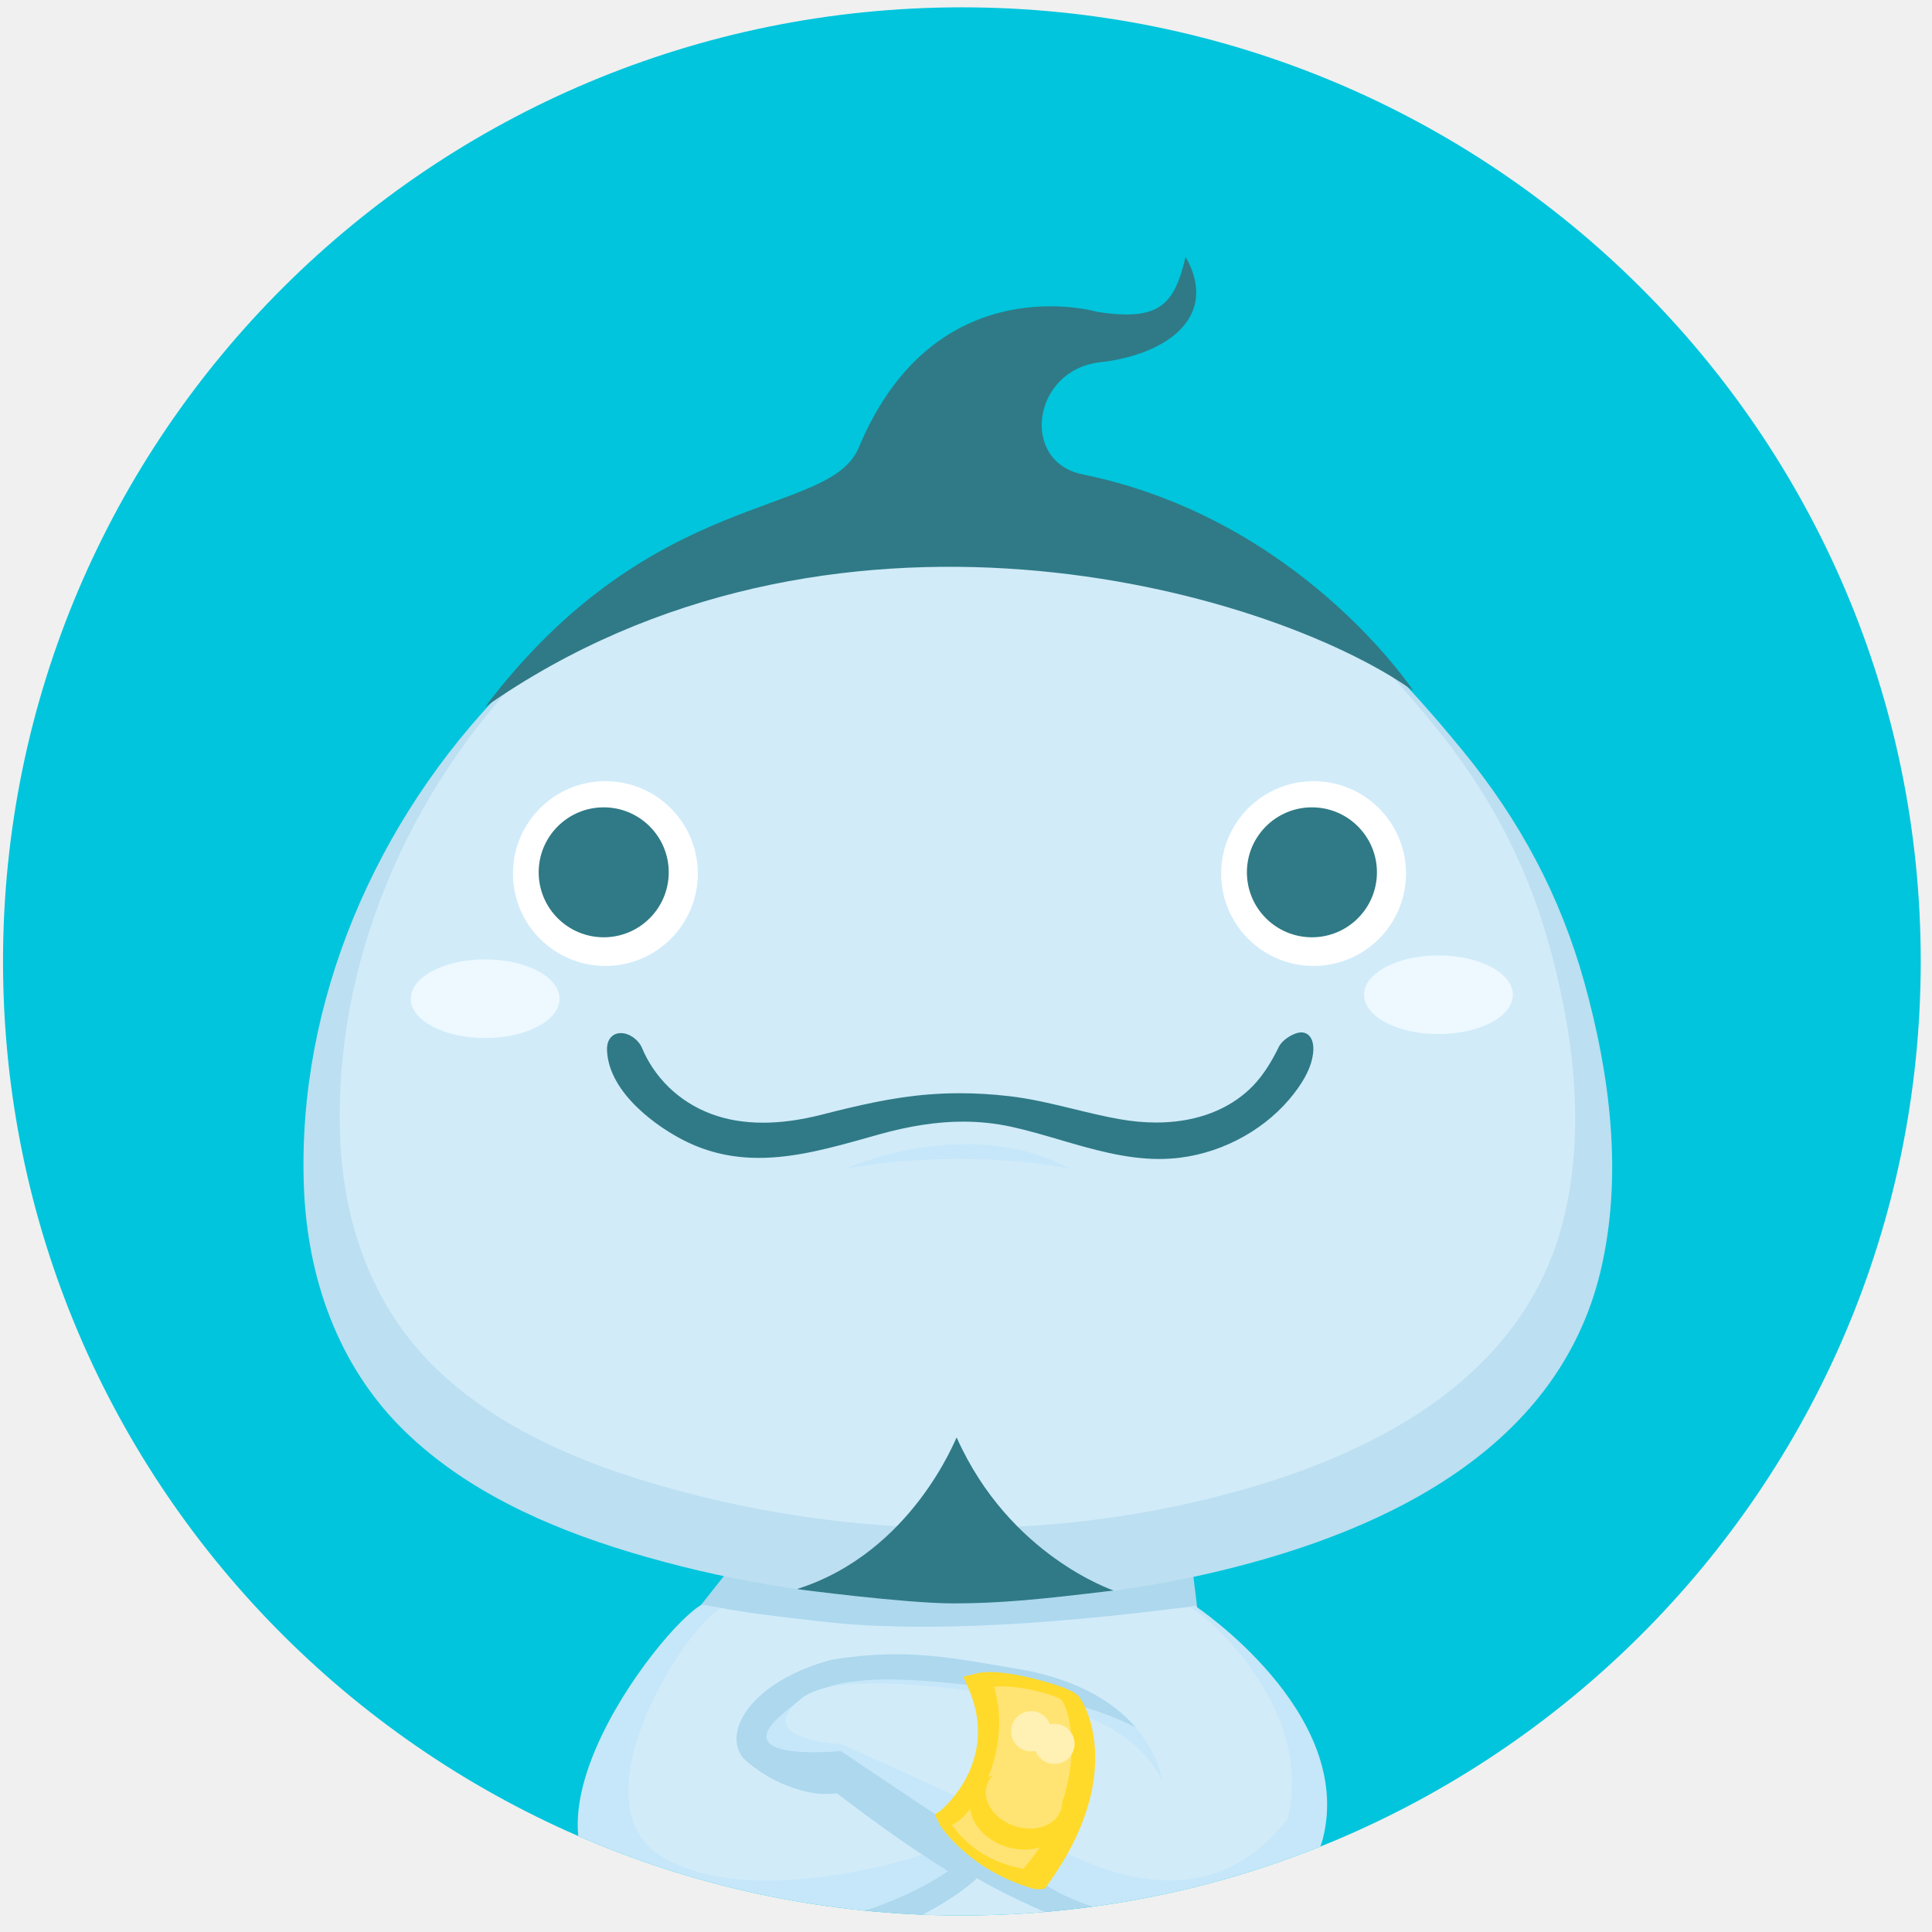
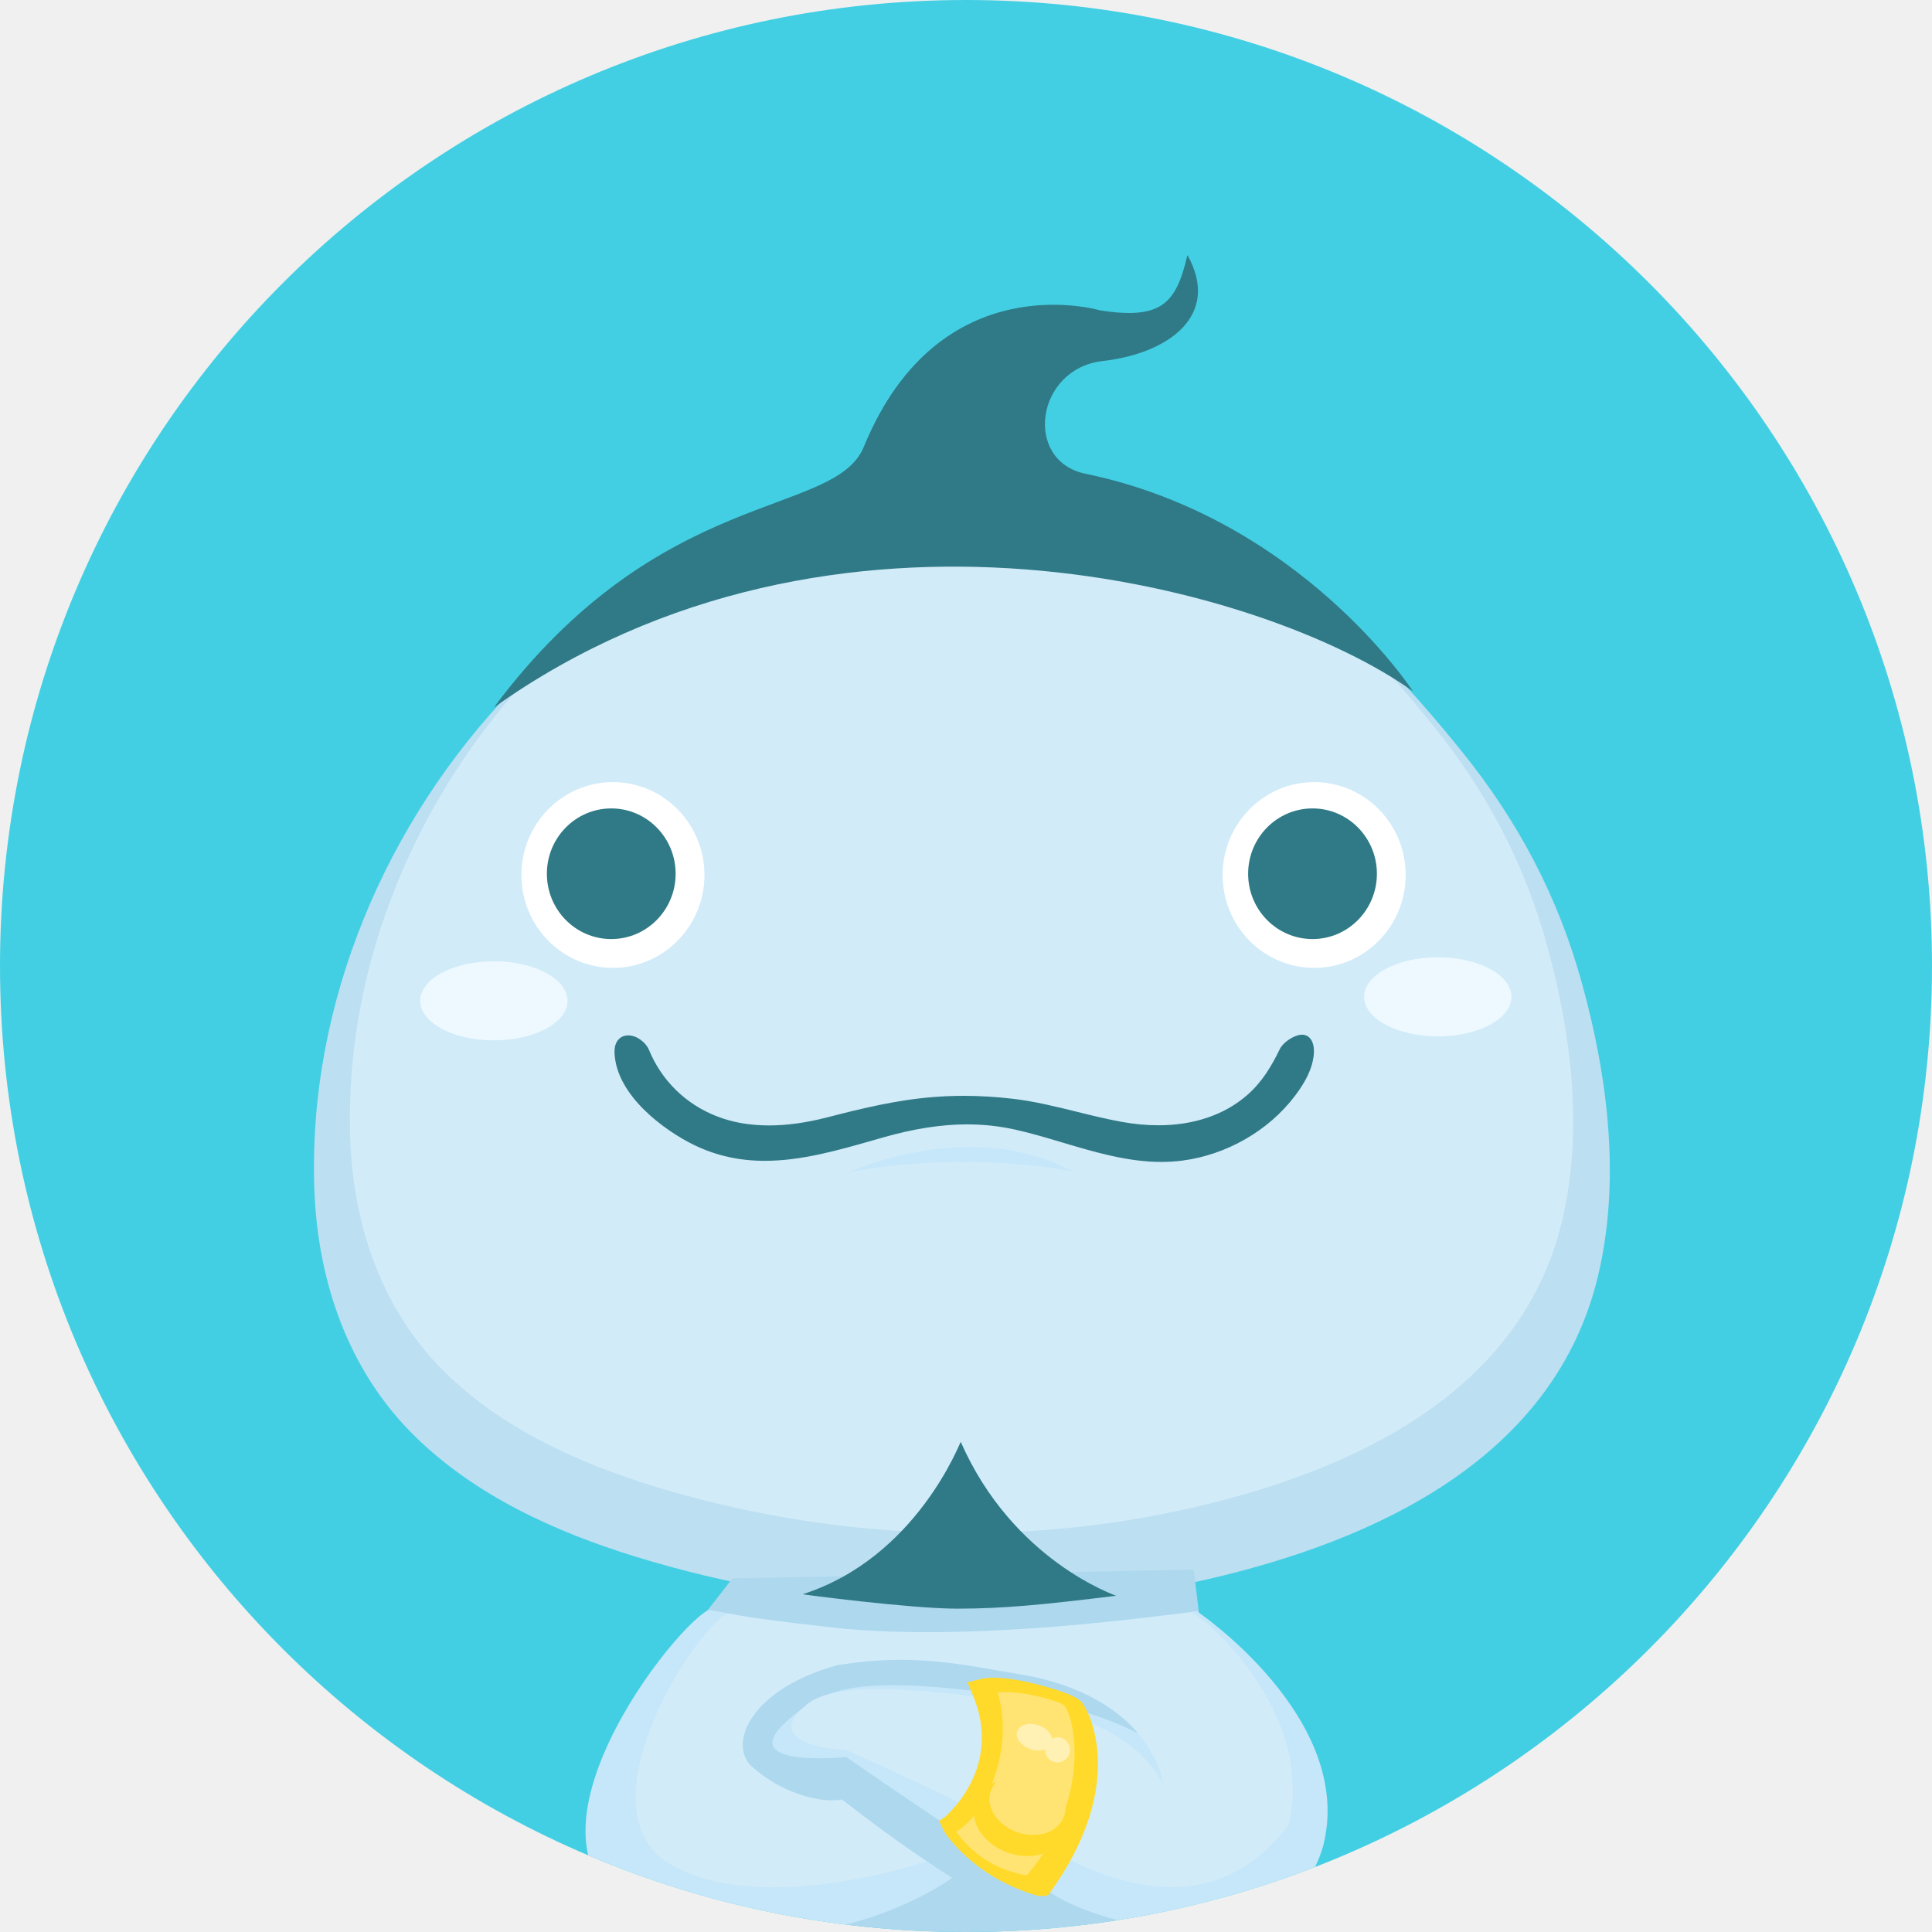
- <svg xmlns="http://www.w3.org/2000/svg" xmlns:xlink="http://www.w3.org/1999/xlink" width="96px" height="96px" viewBox="0 0 96 96" version="1.1">
+ <svg xmlns="http://www.w3.org/2000/svg" xmlns:xlink="http://www.w3.org/1999/xlink" width="160px" height="160px" viewBox="0 0 160 160" version="1.1">
  <defs>
-     <ellipse id="path-1" cx="47.645" cy="47.407" rx="47.645" ry="47.407" />
-     <polygon id="path-3" points="0.003 0.075 46.124 0.075 46.124 22.436 0.003 22.436" />
+     <circle id="path-1" cx="80" cy="80" r="80" />
+     <polygon id="path-3" points="0.006 0.125 76.119 0.125 76.119 37.59 0.006 37.59" />
  </defs>
-   <g id="dashboard" stroke="none" stroke-width="1" fill="none" fill-rule="evenodd">
-     <g id="Dashboard標記" transform="translate(-702, -993)">
-       <g id="Group-4" transform="translate(0, 837)">
-         <g id="Group-3" transform="translate(702, 156)">
-           <g id="登入">
-             <g id="Mask" transform="translate(0.150146, 0.364301)" fill="#00C5DC" fill-rule="nonzero">
-               <ellipse id="path-1" cx="47.645" cy="47.407" rx="47.645" ry="47.407" />
-             </g>
-             <g id="genie_colorful-Clipped" transform="translate(0.150146, 0.364301)">
-               <mask id="mask-2" fill="white">
-                 <use xlink:href="#path-1" />
-               </mask>
-               <g id="path-1" />
-               <g id="genie_colorful" mask="url(#mask-2)">
-                 <g transform="translate(14.33766, 11.84416)" id="Group">
-                   <g transform="translate(0.591167, 0.481672)">
-                     <g>
-                       <polygon id="Path-2" fill="#ADD8EE" fill-rule="nonzero" points="44.439 67.427 44.148 65.054 21 65.482 19.465 67.427 18.339 83.942 32.701 88.81 48.129 83.942" />
-                       <g id="Page-1">
-                         <g id="Group-32">
-                           <g id="Group-4" transform="translate(0, 10.83519)" fill-rule="nonzero">
-                             <path d="M10.012,10.683 C3.608,17.217 -0.316,26.26 0.02,35.419 C0.186,39.948 1.704,44.346 5.015,47.575 C8.061,50.545 12.096,52.348 16.143,53.577 C25.347,56.368 35.386,56.826 44.781,54.706 C53.234,52.798 62.288,48.729 64.454,39.628 C65.572,34.923 64.93,29.901 63.648,25.294 C62.448,20.98 60.436,17.225 57.58,13.748 C52.032,6.987 46.807,2.406 35.332,0.728 C30.584,0.033 25.702,1.132 21.339,2.977 C17.076,4.78 13.236,7.394 10.012,10.683 Z" id="Fill-2" fill="#BCDFF1" />
-                             <path d="M11.252,9.596 C5.206,15.765 1.502,24.301 1.82,32.949 C1.976,37.224 3.409,41.376 6.535,44.424 C9.411,47.228 13.22,48.93 17.04,50.09 C25.729,52.726 35.206,53.157 44.075,51.157 C52.056,49.355 60.603,45.513 62.648,36.922 C63.704,32.481 63.098,27.739 61.887,23.39 C60.754,19.318 58.855,15.773 56.159,12.49 C50.921,6.107 45.989,1.782 35.156,0.198 C30.673,-0.457 26.064,0.58 21.945,2.321 C17.921,4.024 14.296,6.491 11.252,9.596 Z" id="Fill-2-Copy" fill="#D1EBF9" />
-                           </g>
-                           <path d="M54.785,30.716 C54.785,33.251 52.727,35.307 50.192,35.307 C47.655,35.307 45.599,33.251 45.599,30.716 C45.599,28.182 47.655,26.125 50.192,26.125 C52.727,26.125 54.785,28.182 54.785,30.716" id="Fill-5" fill="#FFFFFF" fill-rule="nonzero" />
-                           <path d="M15.003,35.307 C17.54,35.307 19.596,33.251 19.596,30.716 C19.596,28.182 17.54,26.125 15.003,26.125 C12.468,26.125 10.41,28.182 10.41,30.716 C10.41,33.251 12.468,35.307 15.003,35.307 Z" id="Fill-7" fill="#FFFFFF" fill-rule="nonzero" />
-                           <path d="M56.397,38.694 C54.356,38.694 52.7,37.82 52.7,36.739 C52.7,35.658 54.356,34.783 56.397,34.783 C58.438,34.783 60.093,35.658 60.093,36.739 C60.093,37.82 58.438,38.694 56.397,38.694 Z" id="Fill-9" fill="#EDF9FF" fill-rule="nonzero" />
-                           <path d="M12.724,36.936 C12.724,38.017 11.069,38.891 9.028,38.891 C6.987,38.891 5.331,38.017 5.331,36.936 C5.331,35.855 6.987,34.98 9.028,34.98 C11.069,34.98 12.724,35.855 12.724,36.936" id="Fill-11" fill="#EDF9FF" fill-rule="nonzero" />
-                           <path d="M25.248,67.937 C22.491,67.569 19.991,67.044 19.796,67.044 C17.729,68.138 8.714,79.826 17.205,82.37 C25.695,84.915 32.031,80.287 32.031,80.287 C32.031,80.287 29.401,78.662 26.501,76.411 C24.673,76.573 22.519,76.395 21.153,75.093 C19.98,73.625 21.592,70.779 26.167,69.553 C30.503,68.872 32.973,69.463 37.167,70.172 C44.244,71.621 44.726,76.305 44.726,76.305 C44.726,76.305 44.298,75.348 43.352,74.502 C41.729,73.044 39.063,71.834 34.22,71.186 C26.905,70.21 25.461,71.028 23.732,72.538 C21.034,74.895 26.708,74.318 26.708,74.318 C26.708,74.318 34.53,79.631 37.307,81.228 C40.084,82.824 48.847,84.878 50.648,78.696 C52.269,72.387 44.287,67.093 44.287,67.093 C34.993,68.834 25.328,67.937 25.248,67.937 Z" id="Fill-13" fill="#C6E7F9" fill-rule="nonzero" />
-                           <path d="M25.388,67.84 C22.295,67.493 20.963,67.27 20.749,67.218 C18.925,68.182 13.298,77.042 17.933,79.641 C22.568,82.239 30.743,79.471 30.743,79.471 C30.743,79.471 29.82,78.948 26.543,76.455 C24.93,76.598 23.049,75.809 21.844,74.661 C20.809,73.367 22.231,70.856 26.266,69.774 C30.091,69.174 32.269,69.696 35.969,70.321 C42.212,71.599 42.637,75.731 42.637,75.731 C42.637,75.731 42.259,74.886 41.424,74.14 C39.993,72.854 37.984,71.965 33.712,71.393 C27.26,70.533 25.448,71.121 24.706,71.734 C22.218,73.79 26.744,73.977 26.744,73.977 C26.744,73.977 33.89,77.138 36.34,78.547 C38.79,79.954 44.709,83.108 48.897,77.688 C50.326,72.123 44.53,67.17 43.947,67.17 C43.363,67.17 32.841,68.796 25.388,67.84 Z" id="Fill-13-Copy" fill="#D1EBF9" fill-rule="nonzero" />
-                           <path d="M36.429,80.725 C33.283,79.851 31.794,77.744 31.794,77.744 C31.794,77.744 35.222,74.992 33.431,70.815 C34.621,70.516 37.998,71.566 38.065,71.822 C38.065,71.822 40.795,75.211 36.429,80.725 Z" id="Fill-15" fill="#FFE473" fill-rule="nonzero" />
-                           <path d="M35.766,80.171 C39.208,76.22 38.09,71.993 37.589,71.718 C37.169,71.483 35.458,71.005 34.313,71.125 C35.242,74.201 33.441,77.422 32.223,77.995 C33.035,79.112 34.196,79.886 35.766,80.171 Z M36.693,81.181 C36.579,81.181 36.464,81.181 36.346,81.181 C33.13,80.288 31.704,78.113 31.64,78.022 L31.37,77.471 L31.64,77.295 C31.759,77.195 34.6,74.833 33.058,71.238 L32.793,70.623 L33.452,70.459 C34.256,70.258 35.642,70.554 36.397,70.748 C38.139,71.195 38.502,71.503 38.609,71.722 C39.023,72.309 40.699,75.839 36.961,80.983 C36.895,81.115 36.806,81.181 36.693,81.181 Z" id="Fill-17" fill="#FFDA2A" fill-rule="nonzero" />
-                           <g id="Group-21" transform="translate(9.025529, 0)">
-                             <g id="Fill-19-Clipped">
-                               <mask id="mask-4" fill="white">
-                                 <use xlink:href="#path-3" />
-                               </mask>
-                               <g id="path-3" />
-                               <path d="M46.124,21.636 C46.124,21.636 40.497,13.084 29.685,10.881 C26.569,10.246 27.189,5.693 30.549,5.312 C33.911,4.932 36.491,3.029 34.807,0.074 C34.239,2.478 33.503,3.274 30.436,2.81 C30.436,2.81 22.368,0.428 18.569,9.547 C17.099,13.082 8.336,11.42 0.003,22.436 C17.082,10.476 38.797,16.47 46.124,21.636" id="Fill-19" fill="#2F7A86" fill-rule="nonzero" mask="url(#mask-4)" />
-                             </g>
-                           </g>
-                           <path d="M26.919,45.388 C26.919,45.388 32.947,42.623 38.108,45.388 C38.108,45.388 33.202,44.279 26.919,45.388" id="Fill-22" fill="#C6E7F9" fill-rule="nonzero" />
-                           <path d="M53.34,30.654 C53.34,32.438 51.894,33.883 50.11,33.883 C48.325,33.883 46.879,32.438 46.879,30.654 C46.879,28.873 48.325,27.426 50.11,27.426 C51.894,27.426 53.34,28.873 53.34,30.654" id="Fill-24" fill="#2F7A86" fill-rule="nonzero" />
-                           <path d="M14.919,33.883 C16.704,33.883 18.15,32.438 18.15,30.654 C18.15,28.873 16.704,27.426 14.919,27.426 C13.135,27.426 11.688,28.873 11.688,30.654 C11.688,32.438 13.135,33.883 14.919,33.883 Z" id="Fill-26" fill="#2F7A86" fill-rule="nonzero" />
-                           <path d="M24.525,66.268 C24.499,66.276 29.928,66.981 32.279,66.981 C34.613,66.981 36.603,66.784 40.252,66.343 C40.24,66.325 35.085,64.628 32.457,58.738 C32.437,58.695 30.275,64.452 24.525,66.268 Z" id="Fill-28" fill="#2F7A86" fill-rule="nonzero" />
-                           <path d="M42.523,44.899 C40.829,44.899 39.172,44.411 37.57,43.942 C36.788,43.713 35.98,43.474 35.19,43.302 C34.392,43.128 33.6,43.043 32.77,43.043 C31.498,43.043 30.132,43.251 28.595,43.679 L28.066,43.828 C26.29,44.328 24.452,44.845 22.632,44.845 C21.338,44.845 20.173,44.587 19.071,44.059 C17.629,43.369 15.166,41.632 15.084,39.503 C15.073,39.213 15.143,38.99 15.295,38.835 C15.416,38.709 15.58,38.644 15.773,38.644 C16.189,38.644 16.651,38.97 16.825,39.389 C16.965,39.725 17.145,40.059 17.361,40.383 C18.294,41.774 19.761,42.699 21.488,42.988 C21.918,43.059 22.374,43.096 22.842,43.096 C23.728,43.096 24.696,42.964 25.722,42.705 C27.508,42.249 29.264,41.83 31.098,41.691 C31.59,41.652 32.099,41.632 32.606,41.632 C33.391,41.632 34.201,41.679 35.02,41.772 C36.142,41.897 37.235,42.164 38.292,42.421 C39.022,42.6 39.779,42.784 40.532,42.917 C41.161,43.031 41.781,43.087 42.374,43.087 C44.152,43.087 45.691,42.573 46.827,41.598 C47.608,40.928 48.072,40.118 48.46,39.341 C48.464,39.335 48.478,39.302 48.482,39.294 C48.493,39.274 48.505,39.254 48.519,39.235 C48.708,38.95 49.12,38.697 49.422,38.628 C49.477,38.616 49.53,38.61 49.58,38.61 C49.742,38.61 49.881,38.671 49.986,38.788 C50.218,39.045 50.189,39.488 50.166,39.666 C50.088,40.274 49.795,40.897 49.233,41.628 C47.908,43.359 45.785,44.557 43.553,44.836 C43.221,44.877 42.874,44.899 42.523,44.899" id="Fill-30" fill="#2F7A86" fill-rule="nonzero" />
-                         </g>
-                       </g>
-                       <ellipse id="Oval" fill="#FFF0B3" fill-rule="nonzero" transform="translate(36.15683, 73.33572) rotate(109) translate(-36.15683, -73.33572) " cx="36.157" cy="73.336" rx="1" ry="1" />
-                       <ellipse id="Oval-Copy-2" fill="#FFDA2A" fill-rule="nonzero" transform="translate(35.45639, 77.29866) rotate(109) translate(-35.45639, -77.29866) " cx="35.456" cy="77.299" rx="1.854" ry="2.398" />
-                       <ellipse id="Oval-Copy-3" fill="#FFE473" fill-rule="nonzero" transform="translate(35.804, 76.61359) rotate(109) translate(-35.804, -76.61359) " cx="35.804" cy="76.614" rx="1.506" ry="1.941" />
-                       <circle id="Oval-Copy" fill="#FFF0B3" fill-rule="nonzero" transform="translate(37.31629, 73.96197) rotate(109) translate(-37.31629, -73.96197) " cx="37.316" cy="73.962" r="1" />
-                     </g>
-                     <path d="M47.262,88.731 C47.698,86.288 48.341,85.392 48.055,83.613 C42.385,86.691 33.485,80.646 33.485,80.646 C33.485,80.646 27.867,86.109 18.647,83.554 C16.933,90.528 21.857,96.623 25.791,98.962 C30.426,101.716 35.303,102.42 41.434,101.069 C43.822,100.543 46.57,99.468 48.566,98.456 C51.032,97.203 52.349,97.604 52.934,98.534 C53.477,99.393 53.393,100.709 53.015,101.585 C52.847,101.969 52.596,102.519 52.46,103.135 C52.334,103.702 52.307,104.32 52.536,104.916 C52.922,105.916 54.03,106.851 56.606,107.342 C56.606,107.342 54.257,105.999 54.971,103.566 C55.087,103.169 55.282,102.746 55.583,102.293 C57.033,100.346 58.231,96.295 55.732,94.421 C55.364,94.144 54.914,93.915 54.371,93.747 C52.662,93.219 50.921,93.959 49.455,95.056 C48.743,95.589 48.094,96.205 47.548,96.803 C45.933,98.563 43.97,97.086 45.691,92.72 C45.706,92.681 46.504,89.943 47.262,88.731 Z" id="Fill-9" fill="#C6E7F9" fill-rule="nonzero" />
-                     <path d="M46.324,89.281 C47.429,86.796 47.87,85.449 47.61,83.834 C42.211,85.83 33.465,80.638 33.465,80.638 C33.465,80.638 28.728,85.274 20.385,83.867 C18.829,90.198 23.299,95.731 26.87,97.854 C31.077,100.354 35.652,101.671 41.218,100.445 C43.385,99.968 45.674,99.019 47.485,98.1 C49.725,96.963 52.204,96.308 52.959,97.081 C53.713,97.854 53.914,98.936 53.914,99.766 C53.914,100.226 53.082,101.615 52.959,102.174 C52.844,102.688 52.527,103.563 52.605,104.121 C52.754,105.185 52.959,105.441 54.727,106.249 C54.727,106.249 53.266,105.34 53.914,103.131 C54.019,102.771 55.185,100.551 55.458,100.14 C56.774,98.373 57.267,97.44 55.458,94.714 C55.252,94.403 54.668,94.164 54.175,94.012 C52.624,93.533 51.083,94.421 49.751,95.417 C49.106,95.901 47.798,96.933 47.303,97.477 C45.837,99.074 43.372,96.151 44.934,92.188 C44.948,92.153 45.636,90.381 46.324,89.281 Z" id="Fill-9-Copy" fill="#D1EBF9" fill-rule="nonzero" />
-                   </g>
+   <g stroke="none" stroke-width="1" fill="none" fill-rule="evenodd">
+     <g id="slice" transform="translate(-62, -72)">
+       <g id="Group-3" transform="translate(62, 72)">
+         <mask id="mask-2" fill="white">
+           <use xlink:href="#path-1" />
+         </mask>
+         <use id="Mask" fill="#43CFE3" xlink:href="#path-1" />
+         <g id="Group" mask="url(#mask-2)">
+           <g transform="translate(26, 21)">
+             <g id="Page-1" stroke-width="1" fill="none" fill-rule="evenodd">
+               <g id="face" transform="translate(0, 18.15376)" fill-rule="nonzero">
+                 <path d="M16.523,17.899 C5.954,28.846 -0.522,43.996 0.033,59.343 C0.307,66.93 2.812,74.3 8.276,79.709 C13.303,84.685 19.962,87.706 26.641,89.765 C41.83,94.442 58.398,95.208 73.902,91.658 C87.853,88.459 102.795,81.642 106.37,66.394 C108.215,58.512 107.155,50.098 105.039,42.379 C103.059,35.151 99.738,28.86 95.026,23.033 C85.869,11.706 77.247,4.031 58.31,1.219 C50.473,0.056 42.416,1.897 35.216,4.987 C28.181,8.009 21.844,12.387 16.523,17.899 Z" id="Fill-2" fill="#BCDFF1" />
+                 <path d="M18.57,16.078 C8.592,26.414 2.479,40.716 3.003,55.204 C3.262,62.366 5.627,69.323 10.785,74.43 C15.53,79.127 21.817,81.98 28.122,83.923 C42.461,88.339 58.102,89.062 72.739,85.71 C85.909,82.691 100.015,76.255 103.39,61.86 C105.131,54.419 104.131,46.476 102.134,39.189 C100.264,32.366 97.129,26.426 92.68,20.926 C84.036,10.232 75.896,2.986 58.019,0.332 C50.62,-0.766 43.014,0.972 36.217,3.889 C29.576,6.742 23.593,10.875 18.57,16.078 Z" id="Fill-2-Copy" fill="#D1EBF9" />
+               </g>
+               <polygon id="Path-2" fill="#ADD8EE" fill-rule="nonzero" points="73.339 112.971 72.858 108.995 34.657 109.712 32.124 112.971 30.265 140.64 53.967 148.796 79.429 140.64" />
+               <path d="M90.412,51.464 C90.412,55.71 87.017,59.156 82.833,59.156 C78.645,59.156 75.253,55.71 75.253,51.464 C75.253,47.218 78.645,43.772 82.833,43.772 C87.017,43.772 90.412,47.218 90.412,51.464" id="Fill-5" fill="#FFFFFF" fill-rule="nonzero" />
+               <path d="M24.76,59.156 C28.947,59.156 32.339,55.71 32.339,51.464 C32.339,47.218 28.947,43.772 24.76,43.772 C20.576,43.772 17.18,47.218 17.18,51.464 C17.18,55.71 20.576,59.156 24.76,59.156 Z" id="Fill-7" fill="#FFFFFF" fill-rule="nonzero" />
+               <path d="M93.073,64.83 C89.704,64.83 86.973,63.365 86.973,61.554 C86.973,59.743 89.704,58.278 93.073,58.278 C96.441,58.278 99.173,59.743 99.173,61.554 C99.173,63.365 96.441,64.83 93.073,64.83 Z" id="Fill-9" fill="#EDF9FF" fill-rule="nonzero" />
+               <path d="M20.999,61.883 C20.999,63.695 18.267,65.16 14.899,65.16 C11.53,65.16 8.799,63.695 8.799,61.883 C8.799,60.072 11.53,58.607 14.899,58.607 C18.267,58.607 20.999,60.072 20.999,61.883" id="Fill-11" fill="#EDF9FF" fill-rule="nonzero" />
+               <path d="M41.667,113.825 C37.117,113.208 32.992,112.329 32.67,112.329 C29.258,114.161 14.382,133.743 28.393,138.007 C42.405,142.27 52.862,134.517 52.862,134.517 C52.862,134.517 48.522,131.793 43.735,128.022 C40.719,128.293 37.164,127.995 34.91,125.814 C32.973,123.355 35.634,118.587 43.183,116.531 C50.34,115.392 54.415,116.382 61.338,117.569 C73.017,119.998 73.813,127.846 73.813,127.846 C73.813,127.846 73.105,126.241 71.545,124.824 C68.867,122.382 64.466,120.354 56.474,119.268 C44.402,117.634 42.019,119.004 39.165,121.534 C34.713,125.482 44.077,124.515 44.077,124.515 C44.077,124.515 56.985,133.418 61.568,136.094 C66.152,138.766 80.614,142.209 83.586,131.851 C86.26,121.28 73.088,112.411 73.088,112.411 C57.75,115.327 41.799,113.825 41.667,113.825 Z" id="Fill-13" fill="#C6E7F9" fill-rule="nonzero" />
+               <path d="M41.898,113.662 C36.793,113.081 34.595,112.707 34.242,112.62 C31.232,114.235 21.946,129.08 29.595,133.433 C37.244,137.786 50.736,133.149 50.736,133.149 C50.736,133.149 49.212,132.273 43.804,128.096 C41.143,128.335 38.039,127.014 36.05,125.09 C34.342,122.922 36.689,118.716 43.348,116.903 C49.66,115.898 53.255,116.771 59.361,117.818 C69.663,119.96 70.364,126.882 70.364,126.882 C70.364,126.882 69.74,125.467 68.364,124.217 C66.002,122.063 62.685,120.573 55.635,119.615 C44.988,118.174 41.997,119.159 40.772,120.187 C36.666,123.632 44.136,123.945 44.136,123.945 C44.136,123.945 55.93,129.24 59.973,131.601 C64.016,133.958 73.785,139.243 80.696,130.163 C83.054,120.838 73.489,112.539 72.526,112.539 C71.562,112.539 54.199,115.264 41.898,113.662 Z" id="Fill-13-Copy" fill="#D1EBF9" fill-rule="nonzero" />
+               <path d="M60.119,135.25 C54.927,133.786 52.471,130.255 52.471,130.255 C52.471,130.255 58.127,125.644 55.172,118.646 C57.136,118.146 62.708,119.904 62.82,120.334 C62.82,120.334 67.324,126.011 60.119,135.25 Z" id="Fill-15" fill="#FFE473" fill-rule="nonzero" />
+               <path d="M59.025,134.322 C64.705,127.702 62.86,120.62 62.034,120.159 C61.34,119.766 58.517,118.965 56.628,119.165 C58.161,124.32 55.189,129.716 53.178,130.676 C54.519,132.548 56.435,133.844 59.025,134.322 Z M60.554,136.014 C60.368,136.014 60.177,136.014 59.983,136.014 C54.674,134.519 52.322,130.874 52.217,130.721 L51.771,129.799 L52.217,129.503 C52.413,129.337 57.102,125.379 54.556,119.355 L54.119,118.324 L55.206,118.05 C56.533,117.714 58.821,118.209 60.067,118.535 C62.941,119.284 63.54,119.8 63.716,120.166 C64.4,121.149 67.166,127.064 60.998,135.682 C60.889,135.904 60.741,136.014 60.554,136.014 Z" id="Fill-17" fill="#FFDA2A" fill-rule="nonzero" />
+               <g id="Group-21" transform="translate(14.895, 0)">
+                 <g id="Fill-19-Clipped">
+                   <mask id="mask-4" fill="white">
+                     <use xlink:href="#path-3" />
+                   </mask>
+                   <g id="path-3" />
+                   <path d="M76.119,36.25 C76.119,36.25 66.834,21.921 48.99,18.231 C43.848,17.166 44.87,9.538 50.415,8.901 C55.964,8.263 60.222,5.075 57.443,0.123 C56.505,4.153 55.29,5.485 50.229,4.709 C50.229,4.709 36.915,0.717 30.645,15.996 C28.218,21.917 13.757,19.133 0.006,37.59 C28.191,17.553 64.027,27.595 76.119,36.25" id="Fill-19" fill="#2F7A86" fill-rule="nonzero" mask="url(#mask-4)" />
                </g>
              </g>
+               <path d="M44.424,76.046 C44.424,76.046 54.374,71.413 62.891,76.046 C62.891,76.046 54.793,74.187 44.424,76.046" id="Fill-22" fill="#C6E7F9" fill-rule="nonzero" />
+               <path d="M88.029,51.36 C88.029,54.348 85.642,56.769 82.697,56.769 C79.752,56.769 77.365,54.348 77.365,51.36 C77.365,48.375 79.752,45.95 82.697,45.95 C85.642,45.95 88.029,48.375 88.029,51.36" id="Fill-24" fill="#2F7A86" fill-rule="nonzero" />
+               <path d="M24.621,56.769 C27.567,56.769 29.953,54.348 29.953,51.36 C29.953,48.375 27.567,45.95 24.621,45.95 C21.676,45.95 19.29,48.375 19.29,51.36 C19.29,54.348 21.676,56.769 24.621,56.769 Z" id="Fill-26" fill="#2F7A86" fill-rule="nonzero" />
+               <path d="M40.474,111.028 C40.43,111.042 49.391,112.222 53.271,112.222 C57.123,112.222 60.407,111.893 66.429,111.154 C66.409,111.123 57.902,108.281 53.565,98.412 C53.531,98.341 49.963,107.986 40.474,111.028 Z" id="Fill-28" fill="#2F7A86" fill-rule="nonzero" />
+               <path d="M70.177,75.226 C67.381,75.226 64.646,74.409 62.002,73.622 C60.712,73.239 59.378,72.838 58.075,72.55 C56.758,72.258 55.451,72.116 54.08,72.116 C51.982,72.116 49.727,72.465 47.191,73.181 L46.318,73.432 C43.386,74.27 40.353,75.135 37.351,75.135 C35.214,75.135 33.292,74.704 31.474,73.819 C29.094,72.662 25.028,69.752 24.893,66.184 C24.876,65.699 24.991,65.326 25.242,65.065 C25.441,64.855 25.712,64.746 26.03,64.746 C26.718,64.746 27.479,65.292 27.767,65.994 C27.997,66.557 28.295,67.117 28.651,67.66 C30.191,69.99 32.611,71.539 35.462,72.024 C36.173,72.143 36.924,72.204 37.696,72.204 C39.158,72.204 40.756,71.984 42.449,71.55 C45.397,70.787 48.295,70.085 51.321,69.851 C52.134,69.786 52.973,69.752 53.81,69.752 C55.106,69.752 56.443,69.83 57.794,69.986 C59.646,70.196 61.45,70.644 63.193,71.075 C64.399,71.373 65.648,71.682 66.89,71.906 C67.929,72.096 68.952,72.191 69.93,72.191 C72.865,72.191 75.404,71.329 77.279,69.695 C78.569,68.572 79.334,67.215 79.974,65.913 C79.981,65.903 80.004,65.849 80.011,65.835 C80.028,65.801 80.048,65.767 80.072,65.737 C80.384,65.258 81.064,64.834 81.562,64.719 C81.653,64.699 81.741,64.689 81.822,64.689 C82.09,64.689 82.32,64.79 82.493,64.987 C82.875,65.418 82.828,66.161 82.79,66.459 C82.662,67.476 82.178,68.521 81.25,69.745 C79.063,72.645 75.56,74.653 71.877,75.121 C71.328,75.189 70.756,75.226 70.177,75.226" id="Fill-30" fill="#2F7A86" fill-rule="nonzero" />
            </g>
+             <ellipse id="Oval" fill="#FFF0B3" fill-rule="nonzero" transform="translate(59.67032, 122.8699) rotate(109) translate(-59.67032, -122.8699) " cx="59.67" cy="122.87" rx="1.043" ry="1.51" />
+             <ellipse id="Oval-Copy-2" fill="#FFDA2A" fill-rule="nonzero" transform="translate(58.51437, 129.5096) rotate(109) translate(-58.51437, -129.5096) " cx="58.514" cy="129.51" rx="3.101" ry="3.963" />
+             <ellipse id="Oval-Copy-3" fill="#FFE473" fill-rule="nonzero" transform="translate(59.08804, 128.3618) rotate(109) translate(-59.08804, -128.3618) " cx="59.088" cy="128.362" rx="2.52" ry="3.209" />
+             <ellipse id="Oval-Copy" fill="#FFF0B3" fill-rule="nonzero" transform="translate(61.58379, 123.9192) rotate(109) translate(-61.58379, -123.9192) " cx="61.584" cy="123.919" rx="1.043" ry="1.03" />
          </g>
        </g>
      </g>
    </g>
  </g>
</svg>
